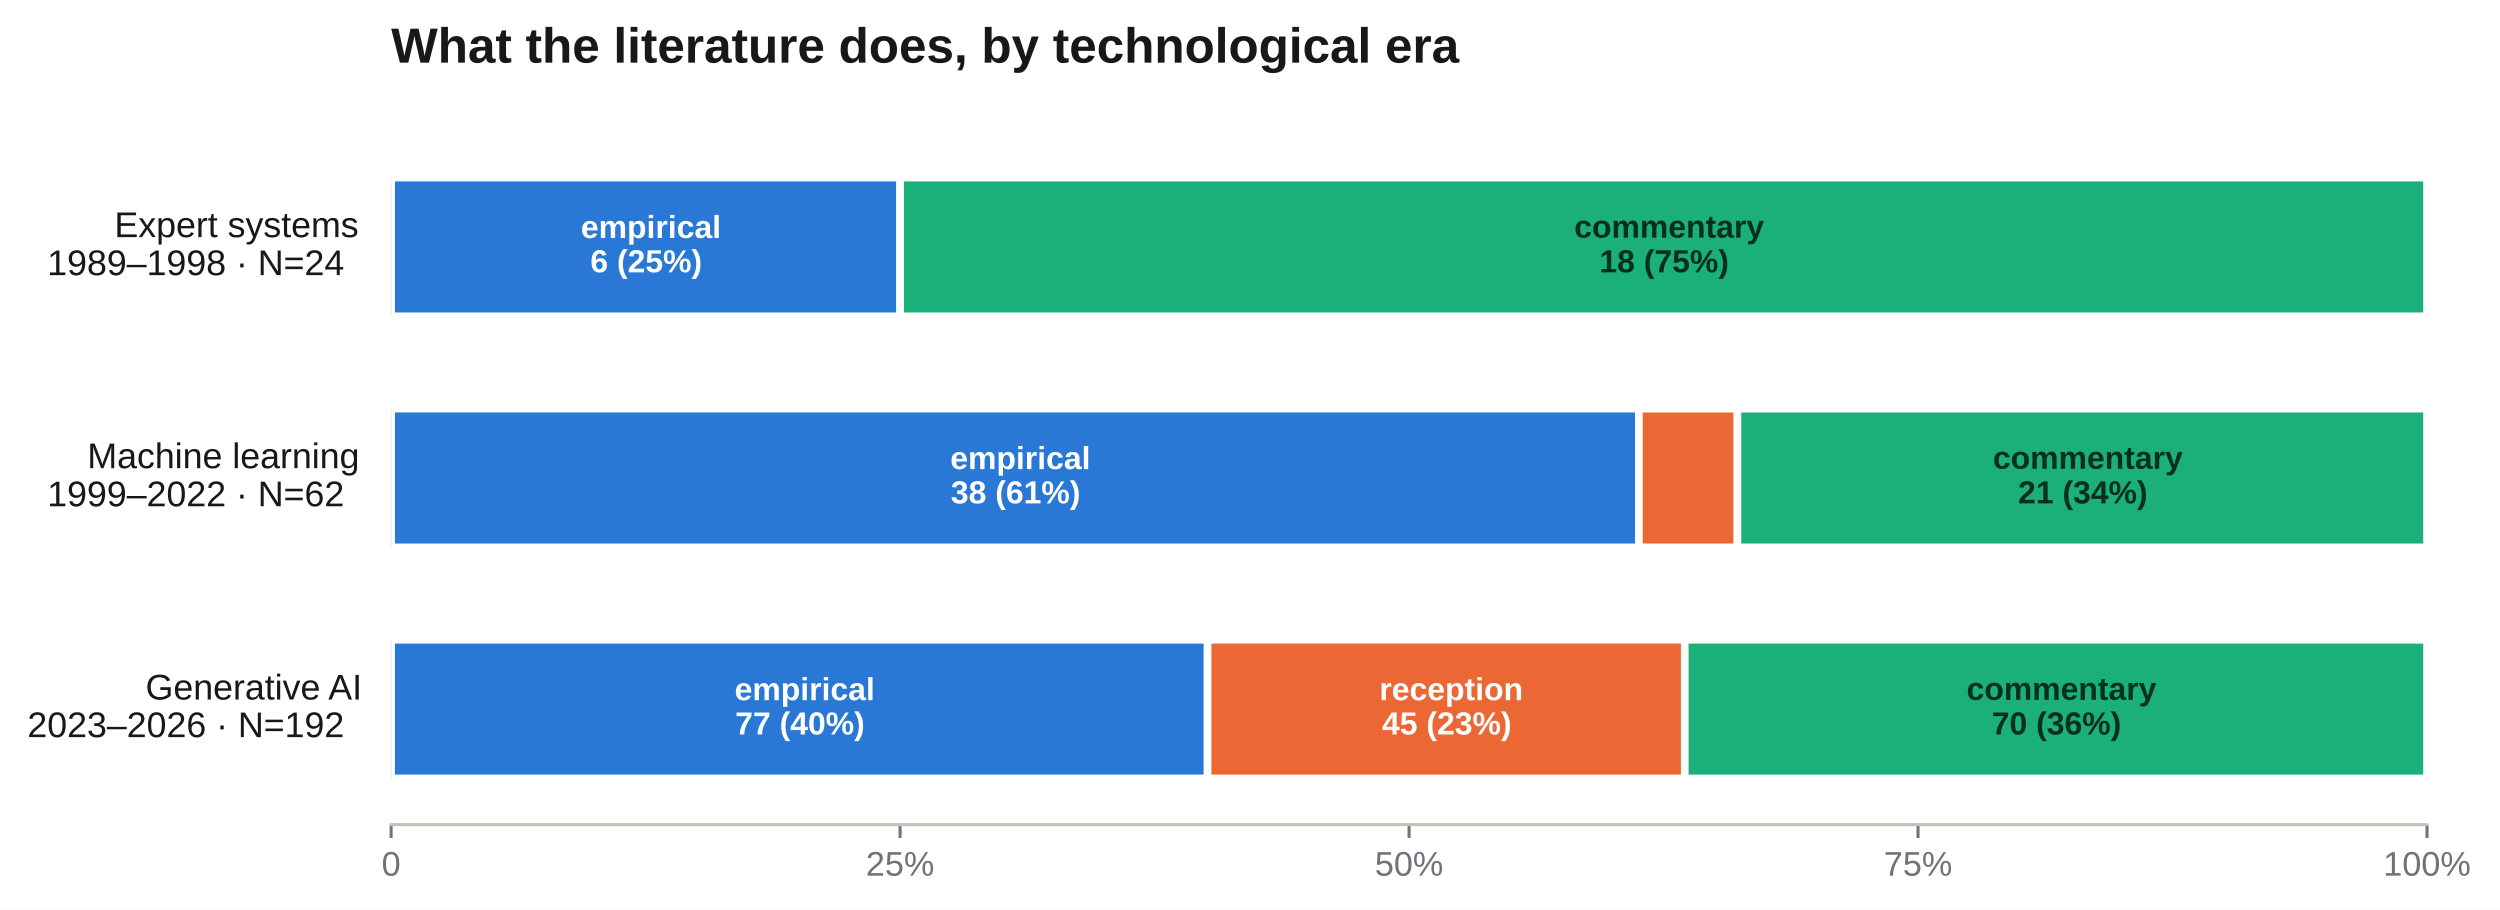
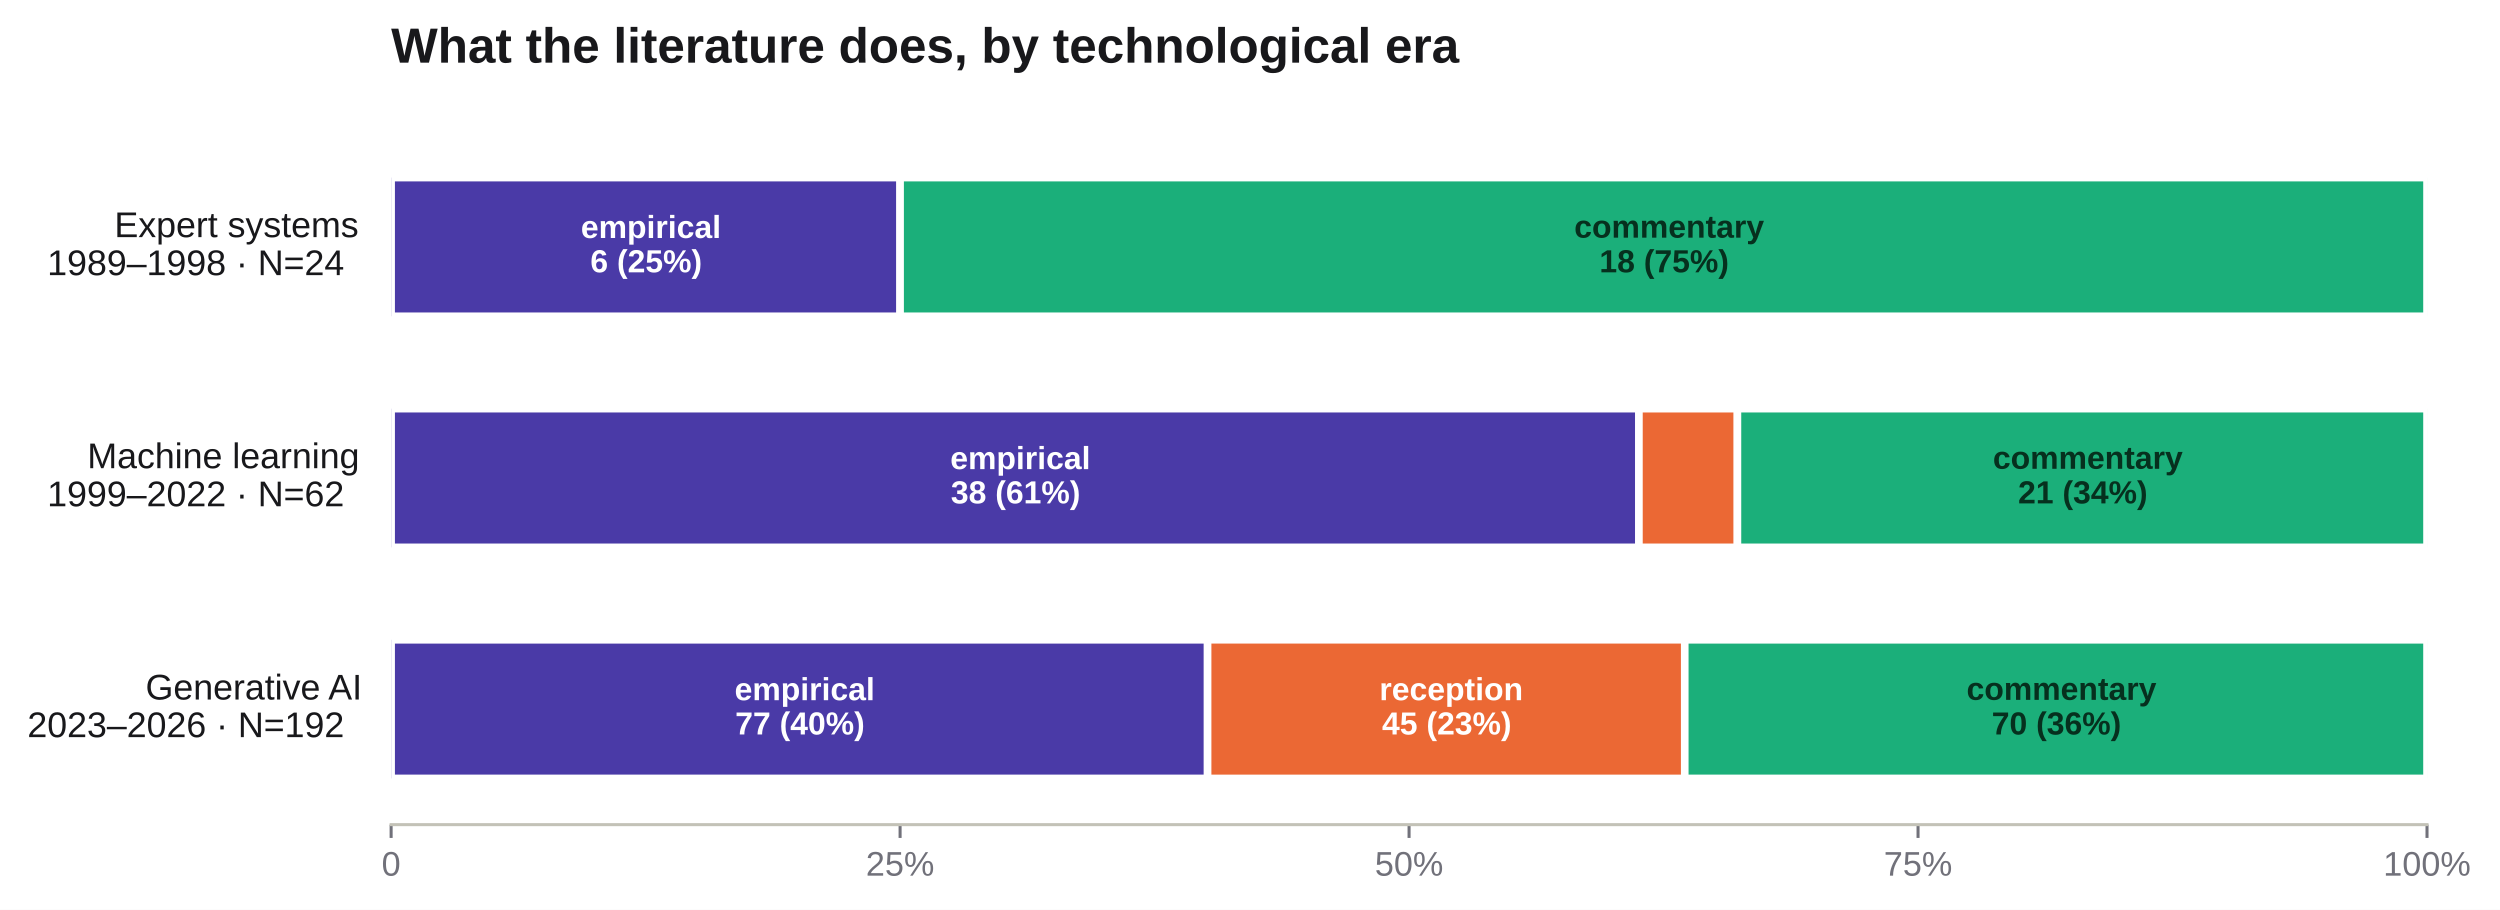
<svg xmlns="http://www.w3.org/2000/svg" xmlns:xlink="http://www.w3.org/1999/xlink" width="657.796pt" height="239.379pt" viewBox="0 0 657.796 239.379" version="1.1">
  <defs>
    <style type="text/css">*{stroke-linejoin: round; stroke-linecap: butt}</style>
  </defs>
  <g id="figure_1">
    <g id="patch_1">
      <path d="M 0 239.379  L 657.796 239.379  L 657.796 0  L 0 0  z " style="fill: #ffffff" />
    </g>
    <g id="axes_1">
      <g id="patch_2">
        <path d="M 102.911 216.979  L 638.591 216.979  L 638.591 28.483  L 102.911 28.483  z " style="fill: #ffffff" />
      </g>
      <g id="matplotlib.axis_1">
        <g id="xtick_1">
          <g id="line2d_1">
            <defs>
-               <path id="m699381fd96" d="M 0 0  L 0 3.5  " style="stroke: #71717a; stroke-width: 0.8" />
+               <path id="m7f941d706c" d="M 0 0  L 0 3.5  " style="stroke: #71717a; stroke-width: 0.8" />
            </defs>
            <g>
-               <use xlink:href="#m699381fd96" x="102.911" y="216.979" style="fill: #71717a; stroke: #71717a; stroke-width: 0.8" />
+               <use xlink:href="#m7f941d706c" x="102.911" y="216.979" style="fill: #71717a; stroke: #71717a; stroke-width: 0.8" />
            </g>
          </g>
          <g id="text_1">
            <text style="fill: #71717a; font: 9px 'IBM Plex Sans', 'system-ui', 'Helvetica Neue', 'Arial', sans-serif; text-anchor: middle" x="102.911" y="230.405" transform="rotate(-0 102.9108 230.4054)">0</text>
          </g>
        </g>
        <g id="xtick_2">
          <g id="line2d_2">
            <g>
-               <use xlink:href="#m699381fd96" x="236.831" y="216.979" style="fill: #71717a; stroke: #71717a; stroke-width: 0.8" />
+               <use xlink:href="#m7f941d706c" x="236.831" y="216.979" style="fill: #71717a; stroke: #71717a; stroke-width: 0.8" />
            </g>
          </g>
          <g id="text_2">
            <text style="fill: #71717a; font: 9px 'IBM Plex Sans', 'system-ui', 'Helvetica Neue', 'Arial', sans-serif; text-anchor: middle" x="236.831" y="230.405" transform="rotate(-0 236.8308 230.4054)">25%</text>
          </g>
        </g>
        <g id="xtick_3">
          <g id="line2d_3">
            <g>
-               <use xlink:href="#m699381fd96" x="370.751" y="216.979" style="fill: #71717a; stroke: #71717a; stroke-width: 0.8" />
+               <use xlink:href="#m7f941d706c" x="370.751" y="216.979" style="fill: #71717a; stroke: #71717a; stroke-width: 0.8" />
            </g>
          </g>
          <g id="text_3">
            <text style="fill: #71717a; font: 9px 'IBM Plex Sans', 'system-ui', 'Helvetica Neue', 'Arial', sans-serif; text-anchor: middle" x="370.751" y="230.405" transform="rotate(-0 370.7508 230.4054)">50%</text>
          </g>
        </g>
        <g id="xtick_4">
          <g id="line2d_4">
            <g>
-               <use xlink:href="#m699381fd96" x="504.671" y="216.979" style="fill: #71717a; stroke: #71717a; stroke-width: 0.8" />
+               <use xlink:href="#m7f941d706c" x="504.671" y="216.979" style="fill: #71717a; stroke: #71717a; stroke-width: 0.8" />
            </g>
          </g>
          <g id="text_4">
            <text style="fill: #71717a; font: 9px 'IBM Plex Sans', 'system-ui', 'Helvetica Neue', 'Arial', sans-serif; text-anchor: middle" x="504.671" y="230.405" transform="rotate(-0 504.6708 230.4054)">75%</text>
          </g>
        </g>
        <g id="xtick_5">
          <g id="line2d_5">
            <g>
-               <use xlink:href="#m699381fd96" x="638.591" y="216.979" style="fill: #71717a; stroke: #71717a; stroke-width: 0.8" />
+               <use xlink:href="#m7f941d706c" x="638.591" y="216.979" style="fill: #71717a; stroke: #71717a; stroke-width: 0.8" />
            </g>
          </g>
          <g id="text_5">
            <text style="fill: #71717a; font: 9px 'IBM Plex Sans', 'system-ui', 'Helvetica Neue', 'Arial', sans-serif; text-anchor: middle" x="638.591" y="230.405" transform="rotate(-0 638.5908 230.4054)">100%</text>
          </g>
        </g>
      </g>
      <g id="matplotlib.axis_2" />
      <g id="patch_3">
        <path d="M 102.911 216.979  L 638.591 216.979  " style="fill: none; stroke: #c3c2b7; stroke-width: 0.8; stroke-linejoin: miter; stroke-linecap: square" />
      </g>
      <g id="patch_4">
-         <path d="M 102.911 46.724  L 236.831 46.724  L 236.831 83.207  L 102.911 83.207  z " clip-path="url(#p916c97490d)" style="fill: #2a78d6; stroke: #ffffff; stroke-width: 2; stroke-linejoin: miter" />
+         <path d="M 102.911 46.724  L 236.831 46.724  L 236.831 83.207  L 102.911 83.207  z " clip-path="url(#pebe3bc58fa)" style="fill: #4a3aa7; stroke: #ffffff; stroke-width: 2; stroke-linejoin: miter" />
      </g>
      <g id="patch_5">
-         <path d="M 236.831 46.724  L 638.591 46.724  L 638.591 83.207  L 236.831 83.207  z " clip-path="url(#p916c97490d)" style="fill: #1baf7a; stroke: #ffffff; stroke-width: 2; stroke-linejoin: miter" />
+         <path d="M 236.831 46.724  L 638.591 46.724  L 638.591 83.207  L 236.831 83.207  z " clip-path="url(#pebe3bc58fa)" style="fill: #1baf7a; stroke: #ffffff; stroke-width: 2; stroke-linejoin: miter" />
      </g>
      <g id="text_6">
        <text style="fill: #18181b; font: 9.4px 'IBM Plex Sans', 'system-ui', 'Helvetica Neue', 'Arial', sans-serif" transform="translate(30.11103 62.3956)">Expert systems</text>
        <text style="fill: #18181b; font: 9.4px 'IBM Plex Sans', 'system-ui', 'Helvetica Neue', 'Arial', sans-serif" transform="translate(12.42581 72.39632)">1989–1998  ·  N=24</text>
      </g>
      <g id="patch_6">
-         <path d="M 102.911 107.53  L 431.231 107.53  L 431.231 144.013  L 102.911 144.013  z " clip-path="url(#p916c97490d)" style="fill: #2a78d6; stroke: #ffffff; stroke-width: 2; stroke-linejoin: miter" />
+         <path d="M 102.911 107.53  L 431.231 107.53  L 431.231 144.013  L 102.911 144.013  z " clip-path="url(#pebe3bc58fa)" style="fill: #4a3aa7; stroke: #ffffff; stroke-width: 2; stroke-linejoin: miter" />
      </g>
      <g id="patch_7">
-         <path d="M 431.231 107.53  L 457.151 107.53  L 457.151 144.013  L 431.231 144.013  z " clip-path="url(#p916c97490d)" style="fill: #eb6834; stroke: #ffffff; stroke-width: 2; stroke-linejoin: miter" />
+         <path d="M 431.231 107.53  L 457.151 107.53  L 457.151 144.013  L 431.231 144.013  z " clip-path="url(#pebe3bc58fa)" style="fill: #eb6834; stroke: #ffffff; stroke-width: 2; stroke-linejoin: miter" />
      </g>
      <g id="patch_8">
-         <path d="M 457.151 107.53  L 638.591 107.53  L 638.591 144.013  L 457.151 144.013  z " clip-path="url(#p916c97490d)" style="fill: #1baf7a; stroke: #ffffff; stroke-width: 2; stroke-linejoin: miter" />
+         <path d="M 457.151 107.53  L 638.591 107.53  L 638.591 144.013  L 457.151 144.013  z " clip-path="url(#pebe3bc58fa)" style="fill: #1baf7a; stroke: #ffffff; stroke-width: 2; stroke-linejoin: miter" />
      </g>
      <g id="text_7">
        <text style="fill: #18181b; font: 9.4px 'IBM Plex Sans', 'system-ui', 'Helvetica Neue', 'Arial', sans-serif" transform="translate(22.98025 123.1912)">Machine learning</text>
        <text style="fill: #18181b; font: 9.4px 'IBM Plex Sans', 'system-ui', 'Helvetica Neue', 'Arial', sans-serif" transform="translate(12.42581 133.211)">1999–2022  ·  N=62</text>
      </g>
      <g id="patch_9">
-         <path d="M 102.911 168.335  L 317.741 168.335  L 317.741 204.818  L 102.911 204.818  z " clip-path="url(#p916c97490d)" style="fill: #2a78d6; stroke: #ffffff; stroke-width: 2; stroke-linejoin: miter" />
+         <path d="M 102.911 168.335  L 317.741 168.335  L 317.741 204.818  L 102.911 204.818  z " clip-path="url(#pebe3bc58fa)" style="fill: #4a3aa7; stroke: #ffffff; stroke-width: 2; stroke-linejoin: miter" />
      </g>
      <g id="patch_10">
-         <path d="M 317.741 168.335  L 443.291 168.335  L 443.291 204.818  L 317.741 204.818  z " clip-path="url(#p916c97490d)" style="fill: #eb6834; stroke: #ffffff; stroke-width: 2; stroke-linejoin: miter" />
+         <path d="M 317.741 168.335  L 443.291 168.335  L 443.291 204.818  L 317.741 204.818  z " clip-path="url(#pebe3bc58fa)" style="fill: #eb6834; stroke: #ffffff; stroke-width: 2; stroke-linejoin: miter" />
      </g>
      <g id="patch_11">
-         <path d="M 443.291 168.335  L 638.591 168.335  L 638.591 204.818  L 443.291 204.818  z " clip-path="url(#p916c97490d)" style="fill: #1baf7a; stroke: #ffffff; stroke-width: 2; stroke-linejoin: miter" />
+         <path d="M 443.291 168.335  L 638.591 168.335  L 638.591 204.818  L 443.291 204.818  z " clip-path="url(#pebe3bc58fa)" style="fill: #1baf7a; stroke: #ffffff; stroke-width: 2; stroke-linejoin: miter" />
      </g>
      <g id="text_8">
        <text style="fill: #18181b; font: 9.4px 'IBM Plex Sans', 'system-ui', 'Helvetica Neue', 'Arial', sans-serif" transform="translate(38.30519 184.0529)">Generative AI</text>
        <text style="fill: #18181b; font: 9.4px 'IBM Plex Sans', 'system-ui', 'Helvetica Neue', 'Arial', sans-serif" transform="translate(7.2 193.9596)">2023–2026  ·  N=192</text>
      </g>
      <g id="text_9">
        <text style="fill: #18181b; font: 700 13px 'IBM Plex Sans', 'system-ui', 'Helvetica Neue', 'Arial', sans-serif; text-anchor: start" x="102.911" y="16.483" transform="rotate(-0 102.9108 16.48281)">What the literature does, by technological era</text>
      </g>
      <g id="text_10">
        <text style="fill: #ffffff; font: 700 8.4px 'IBM Plex Sans', 'system-ui', 'Helvetica Neue', 'Arial', sans-serif" transform="translate(152.8352 62.62598)">empirical</text>
        <text style="fill: #ffffff; font: 700 8.4px 'IBM Plex Sans', 'system-ui', 'Helvetica Neue', 'Arial', sans-serif" transform="translate(155.3224 71.6489)">6 (25%)</text>
      </g>
      <g id="text_11">
        <text style="fill: #06301e; font: 700 8.4px 'IBM Plex Sans', 'system-ui', 'Helvetica Neue', 'Arial', sans-serif" transform="translate(414.2118 62.54198)">commentary</text>
        <text style="fill: #06301e; font: 700 8.4px 'IBM Plex Sans', 'system-ui', 'Helvetica Neue', 'Arial', sans-serif" transform="translate(420.8274 71.6489)">18 (75%)</text>
      </g>
      <g id="text_12">
        <text style="fill: #ffffff; font: 700 8.4px 'IBM Plex Sans', 'system-ui', 'Helvetica Neue', 'Arial', sans-serif" transform="translate(250.0352 123.4311)">empirical</text>
        <text style="fill: #ffffff; font: 700 8.4px 'IBM Plex Sans', 'system-ui', 'Helvetica Neue', 'Arial', sans-serif" transform="translate(250.1874 132.4541)">38 (61%)</text>
      </g>
      <g id="text_13">
        <text style="fill: #06301e; font: 700 8.4px 'IBM Plex Sans', 'system-ui', 'Helvetica Neue', 'Arial', sans-serif" transform="translate(524.3718 123.3471)">commentary</text>
        <text style="fill: #06301e; font: 700 8.4px 'IBM Plex Sans', 'system-ui', 'Helvetica Neue', 'Arial', sans-serif" transform="translate(530.9874 132.4541)">21 (34%)</text>
      </g>
      <g id="text_14">
        <text style="fill: #ffffff; font: 700 8.4px 'IBM Plex Sans', 'system-ui', 'Helvetica Neue', 'Arial', sans-serif" transform="translate(193.2902 184.2363)">empirical</text>
        <text style="fill: #ffffff; font: 700 8.4px 'IBM Plex Sans', 'system-ui', 'Helvetica Neue', 'Arial', sans-serif" transform="translate(193.4424 193.2592)">77 (40%)</text>
      </g>
      <g id="text_15">
        <text style="fill: #ffffff; font: 700 8.4px 'IBM Plex Sans', 'system-ui', 'Helvetica Neue', 'Arial', sans-serif" transform="translate(362.9322 184.2363)">reception</text>
        <text style="fill: #ffffff; font: 700 8.4px 'IBM Plex Sans', 'system-ui', 'Helvetica Neue', 'Arial', sans-serif" transform="translate(363.6324 193.2592)">45 (23%)</text>
      </g>
      <g id="text_16">
        <text style="fill: #06301e; font: 700 8.4px 'IBM Plex Sans', 'system-ui', 'Helvetica Neue', 'Arial', sans-serif" transform="translate(517.4418 184.1523)">commentary</text>
        <text style="fill: #06301e; font: 700 8.4px 'IBM Plex Sans', 'system-ui', 'Helvetica Neue', 'Arial', sans-serif" transform="translate(524.0574 193.2592)">70 (36%)</text>
      </g>
    </g>
  </g>
  <defs>
-     <clipPath id="p916c97490d">
+     <clipPath id="pebe3bc58fa">
      <rect x="102.911" y="28.483" width="535.68" height="188.496" />
    </clipPath>
  </defs>
</svg>
